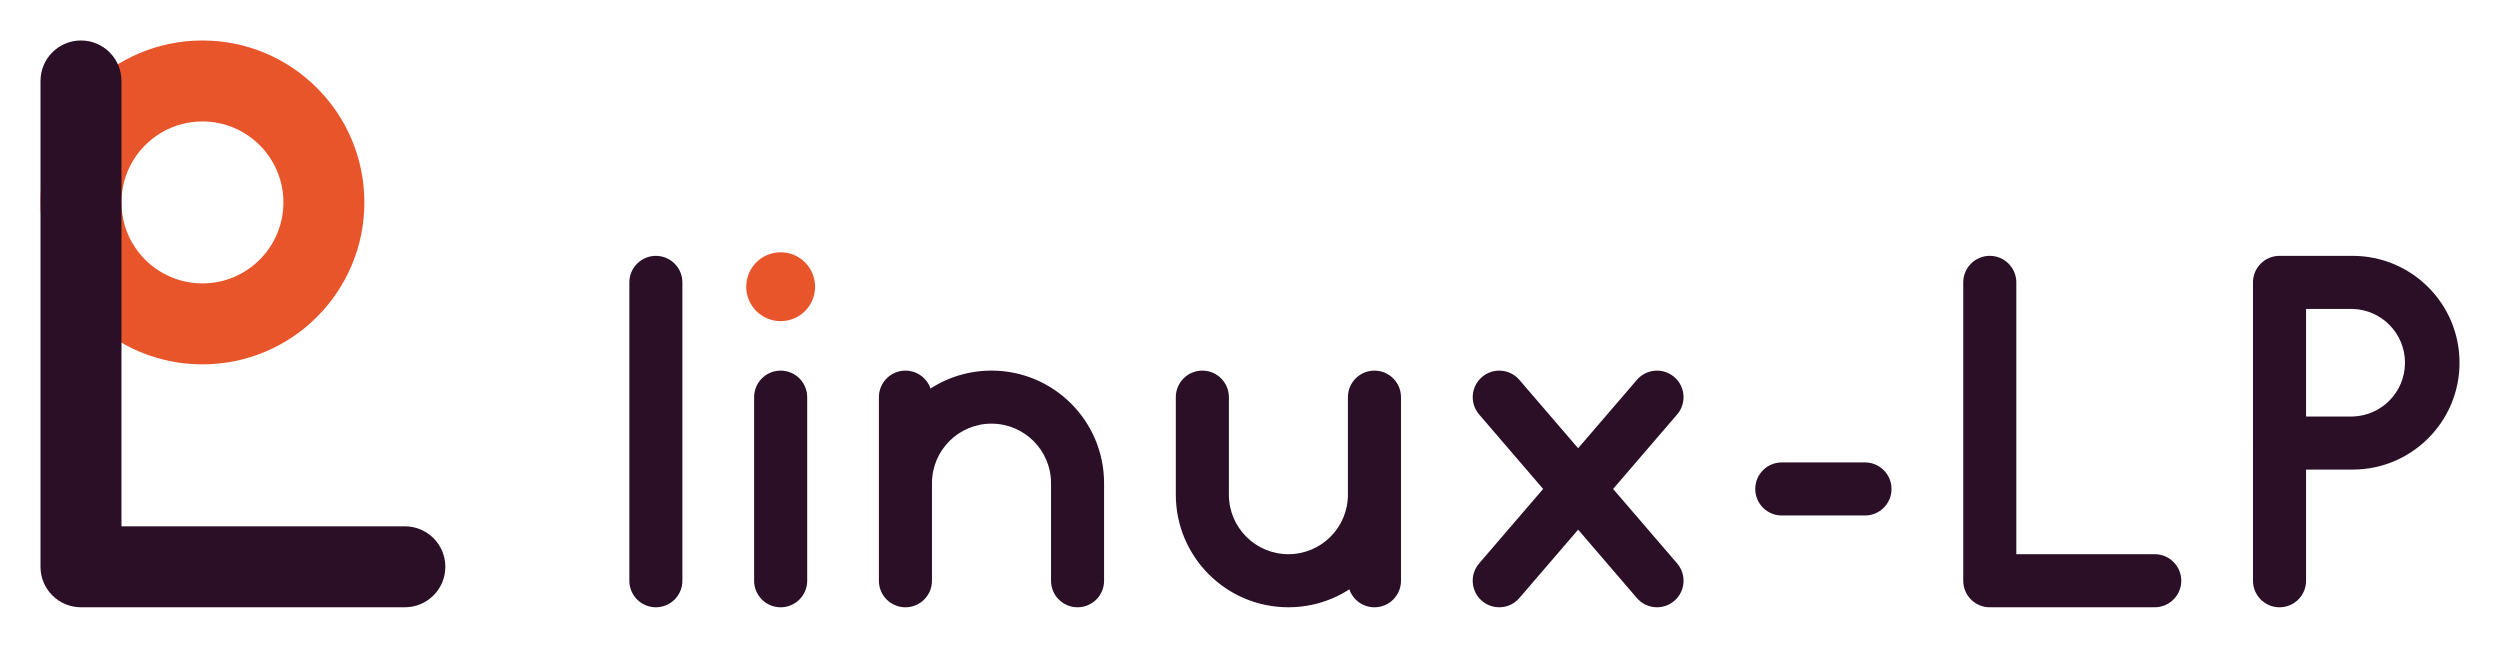
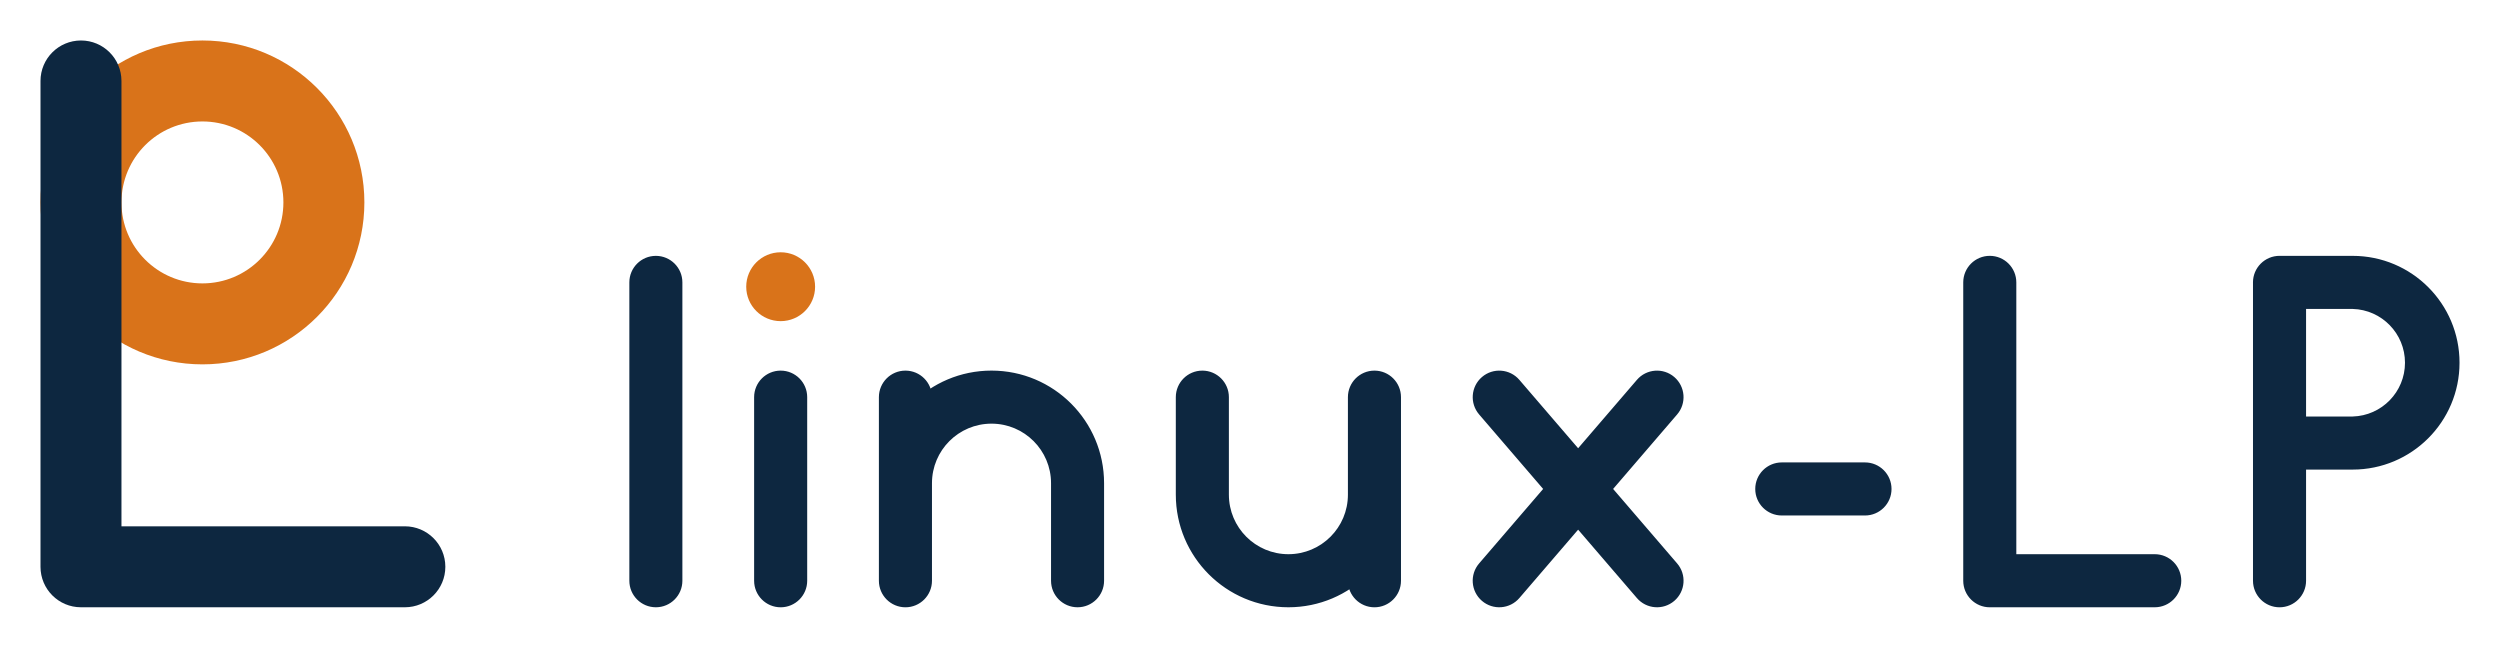
<svg xmlns="http://www.w3.org/2000/svg" viewBox="2 0 61.751 16" width="370.509" height="96">
-   <path fill="#e8552a" d="M3 5A4 4 0 1 1 11 5A4 4 0 1 1 3 5ZM5 5A2 2 0 1 0 9 5A2 2 0 1 0 5 5Z" />
-   <path fill="#2a0f27" d="M3 2L3 14A1 1 0 0 0 5 14L5 2A1 1 0 0 0 3 2ZM4 15L12 15A1 1 0 0 0 12 13L4 13A1 1 0 0 0 4 15Z" />
-   <path fill="#2a0f27" d="M17.545 6.975L17.545 14.345A0.655 0.655 0 0 0 18.855 14.345L18.855 6.975A0.655 0.655 0 0 0 17.545 6.975ZM20.627 9.81L20.627 14.345A0.655 0.655 0 0 0 21.938 14.345L21.938 9.81A0.655 0.655 0 0 0 20.627 9.81ZM23.709 9.81L23.709 14.345A0.655 0.655 0 0 0 25.02 14.345L25.02 9.81A0.655 0.655 0 0 0 23.709 9.81ZM29.271 11.935A2.781 2.781 0 0 0 23.709 11.935A0.655 0.655 0 0 0 25.02 11.935A1.47 1.47 0 0 1 27.961 11.935A0.655 0.655 0 0 0 29.271 11.935ZM27.961 11.935L27.961 14.345A0.655 0.655 0 0 0 29.271 14.345L29.271 11.935A0.655 0.655 0 0 0 27.961 11.935ZM31.043 9.81L31.043 12.219A0.655 0.655 0 0 0 32.354 12.219L32.354 9.81A0.655 0.655 0 0 0 31.043 9.81ZM31.043 12.219A2.781 2.781 0 0 0 36.605 12.219A0.655 0.655 0 0 0 35.294 12.219A1.47 1.47 0 0 1 32.354 12.219A0.655 0.655 0 0 0 31.043 12.219ZM35.294 9.81L35.294 14.345A0.655 0.655 0 0 0 36.605 14.345L36.605 9.81A0.655 0.655 0 0 0 35.294 9.81ZM38.535 10.237L42.432 14.772A0.655 0.655 0 0 0 43.426 13.917L39.529 9.383A0.655 0.655 0 0 0 38.535 10.237ZM42.432 9.383L38.535 13.917A0.655 0.655 0 0 0 39.529 14.772L43.426 10.237A0.655 0.655 0 0 0 42.432 9.383ZM46.011 12.733L48.066 12.733A0.655 0.655 0 0 0 48.066 11.422L46.011 11.422A0.655 0.655 0 0 0 46.011 12.733ZM50.493 6.975L50.493 14.345A0.655 0.655 0 0 0 51.804 14.345L51.804 6.975A0.655 0.655 0 0 0 50.493 6.975ZM51.149 15L55.223 15A0.655 0.655 0 0 0 55.223 13.689L51.149 13.689A0.655 0.655 0 0 0 51.149 15ZM57.65 6.975L57.65 14.345A0.655 0.655 0 0 0 58.961 14.345L58.961 6.975A0.655 0.655 0 0 0 57.65 6.975ZM58.305 7.631L60.112 7.631A0.655 0.655 0 0 0 60.112 6.32L58.305 6.32A0.655 0.655 0 0 0 58.305 7.631ZM58.305 11.599L60.112 11.599A0.655 0.655 0 0 0 60.112 10.288L58.305 10.288A0.655 0.655 0 0 0 58.305 11.599ZM60.112 11.599A2.639 2.639 0 0 0 60.112 6.32A0.655 0.655 0 0 0 60.112 7.631A1.329 1.329 0 0 1 60.112 10.288A0.655 0.655 0 0 0 60.112 11.599Z" />
-   <path fill="#e8552a" d="M20.432 7.082A0.85 0.85 0 1 1 22.133 7.082A0.85 0.85 0 1 1 20.432 7.082Z" />
+   <path fill="#d9731a" d="M3 5A4 4 0 1 1 11 5A4 4 0 1 1 3 5ZM5 5A2 2 0 1 0 9 5A2 2 0 1 0 5 5Z" />
+   <path fill="#0d2740" d="M3 2L3 14A1 1 0 0 0 5 14L5 2A1 1 0 0 0 3 2ZM4 15L12 15A1 1 0 0 0 12 13L4 13A1 1 0 0 0 4 15Z" />
+   <path fill="#0d2740" d="M17.545 6.975L17.545 14.345A0.655 0.655 0 0 0 18.855 14.345L18.855 6.975A0.655 0.655 0 0 0 17.545 6.975ZM20.627 9.81L20.627 14.345A0.655 0.655 0 0 0 21.938 14.345L21.938 9.81A0.655 0.655 0 0 0 20.627 9.81ZM23.709 9.81L23.709 14.345A0.655 0.655 0 0 0 25.02 14.345L25.02 9.81A0.655 0.655 0 0 0 23.709 9.81ZM29.271 11.935A2.781 2.781 0 0 0 23.709 11.935A0.655 0.655 0 0 0 25.02 11.935A1.47 1.47 0 0 1 27.961 11.935A0.655 0.655 0 0 0 29.271 11.935ZM27.961 11.935L27.961 14.345A0.655 0.655 0 0 0 29.271 14.345L29.271 11.935A0.655 0.655 0 0 0 27.961 11.935ZM31.043 9.81L31.043 12.219A0.655 0.655 0 0 0 32.354 12.219L32.354 9.81A0.655 0.655 0 0 0 31.043 9.81ZM31.043 12.219A2.781 2.781 0 0 0 36.605 12.219A0.655 0.655 0 0 0 35.294 12.219A1.47 1.47 0 0 1 32.354 12.219A0.655 0.655 0 0 0 31.043 12.219ZM35.294 9.81L35.294 14.345A0.655 0.655 0 0 0 36.605 14.345L36.605 9.81A0.655 0.655 0 0 0 35.294 9.81ZM38.535 10.237L42.432 14.772A0.655 0.655 0 0 0 43.426 13.917L39.529 9.383A0.655 0.655 0 0 0 38.535 10.237ZM42.432 9.383L38.535 13.917A0.655 0.655 0 0 0 39.529 14.772L43.426 10.237A0.655 0.655 0 0 0 42.432 9.383ZM46.011 12.733L48.066 12.733A0.655 0.655 0 0 0 48.066 11.422L46.011 11.422A0.655 0.655 0 0 0 46.011 12.733ZM50.493 6.975L50.493 14.345A0.655 0.655 0 0 0 51.804 14.345L51.804 6.975A0.655 0.655 0 0 0 50.493 6.975ZM51.149 15L55.223 15A0.655 0.655 0 0 0 55.223 13.689L51.149 13.689A0.655 0.655 0 0 0 51.149 15ZM57.65 6.975L57.65 14.345A0.655 0.655 0 0 0 58.961 14.345L58.961 6.975A0.655 0.655 0 0 0 57.65 6.975ZM58.305 7.631L60.112 7.631A0.655 0.655 0 0 0 60.112 6.32L58.305 6.32A0.655 0.655 0 0 0 58.305 7.631ZM58.305 11.599L60.112 11.599A0.655 0.655 0 0 0 60.112 10.288L58.305 10.288A0.655 0.655 0 0 0 58.305 11.599ZM60.112 11.599A2.639 2.639 0 0 0 60.112 6.32A0.655 0.655 0 0 0 60.112 7.631A1.329 1.329 0 0 1 60.112 10.288A0.655 0.655 0 0 0 60.112 11.599Z" />
+   <path fill="#d9731a" d="M20.432 7.082A0.85 0.85 0 1 1 22.133 7.082A0.85 0.85 0 1 1 20.432 7.082Z" />
</svg>
